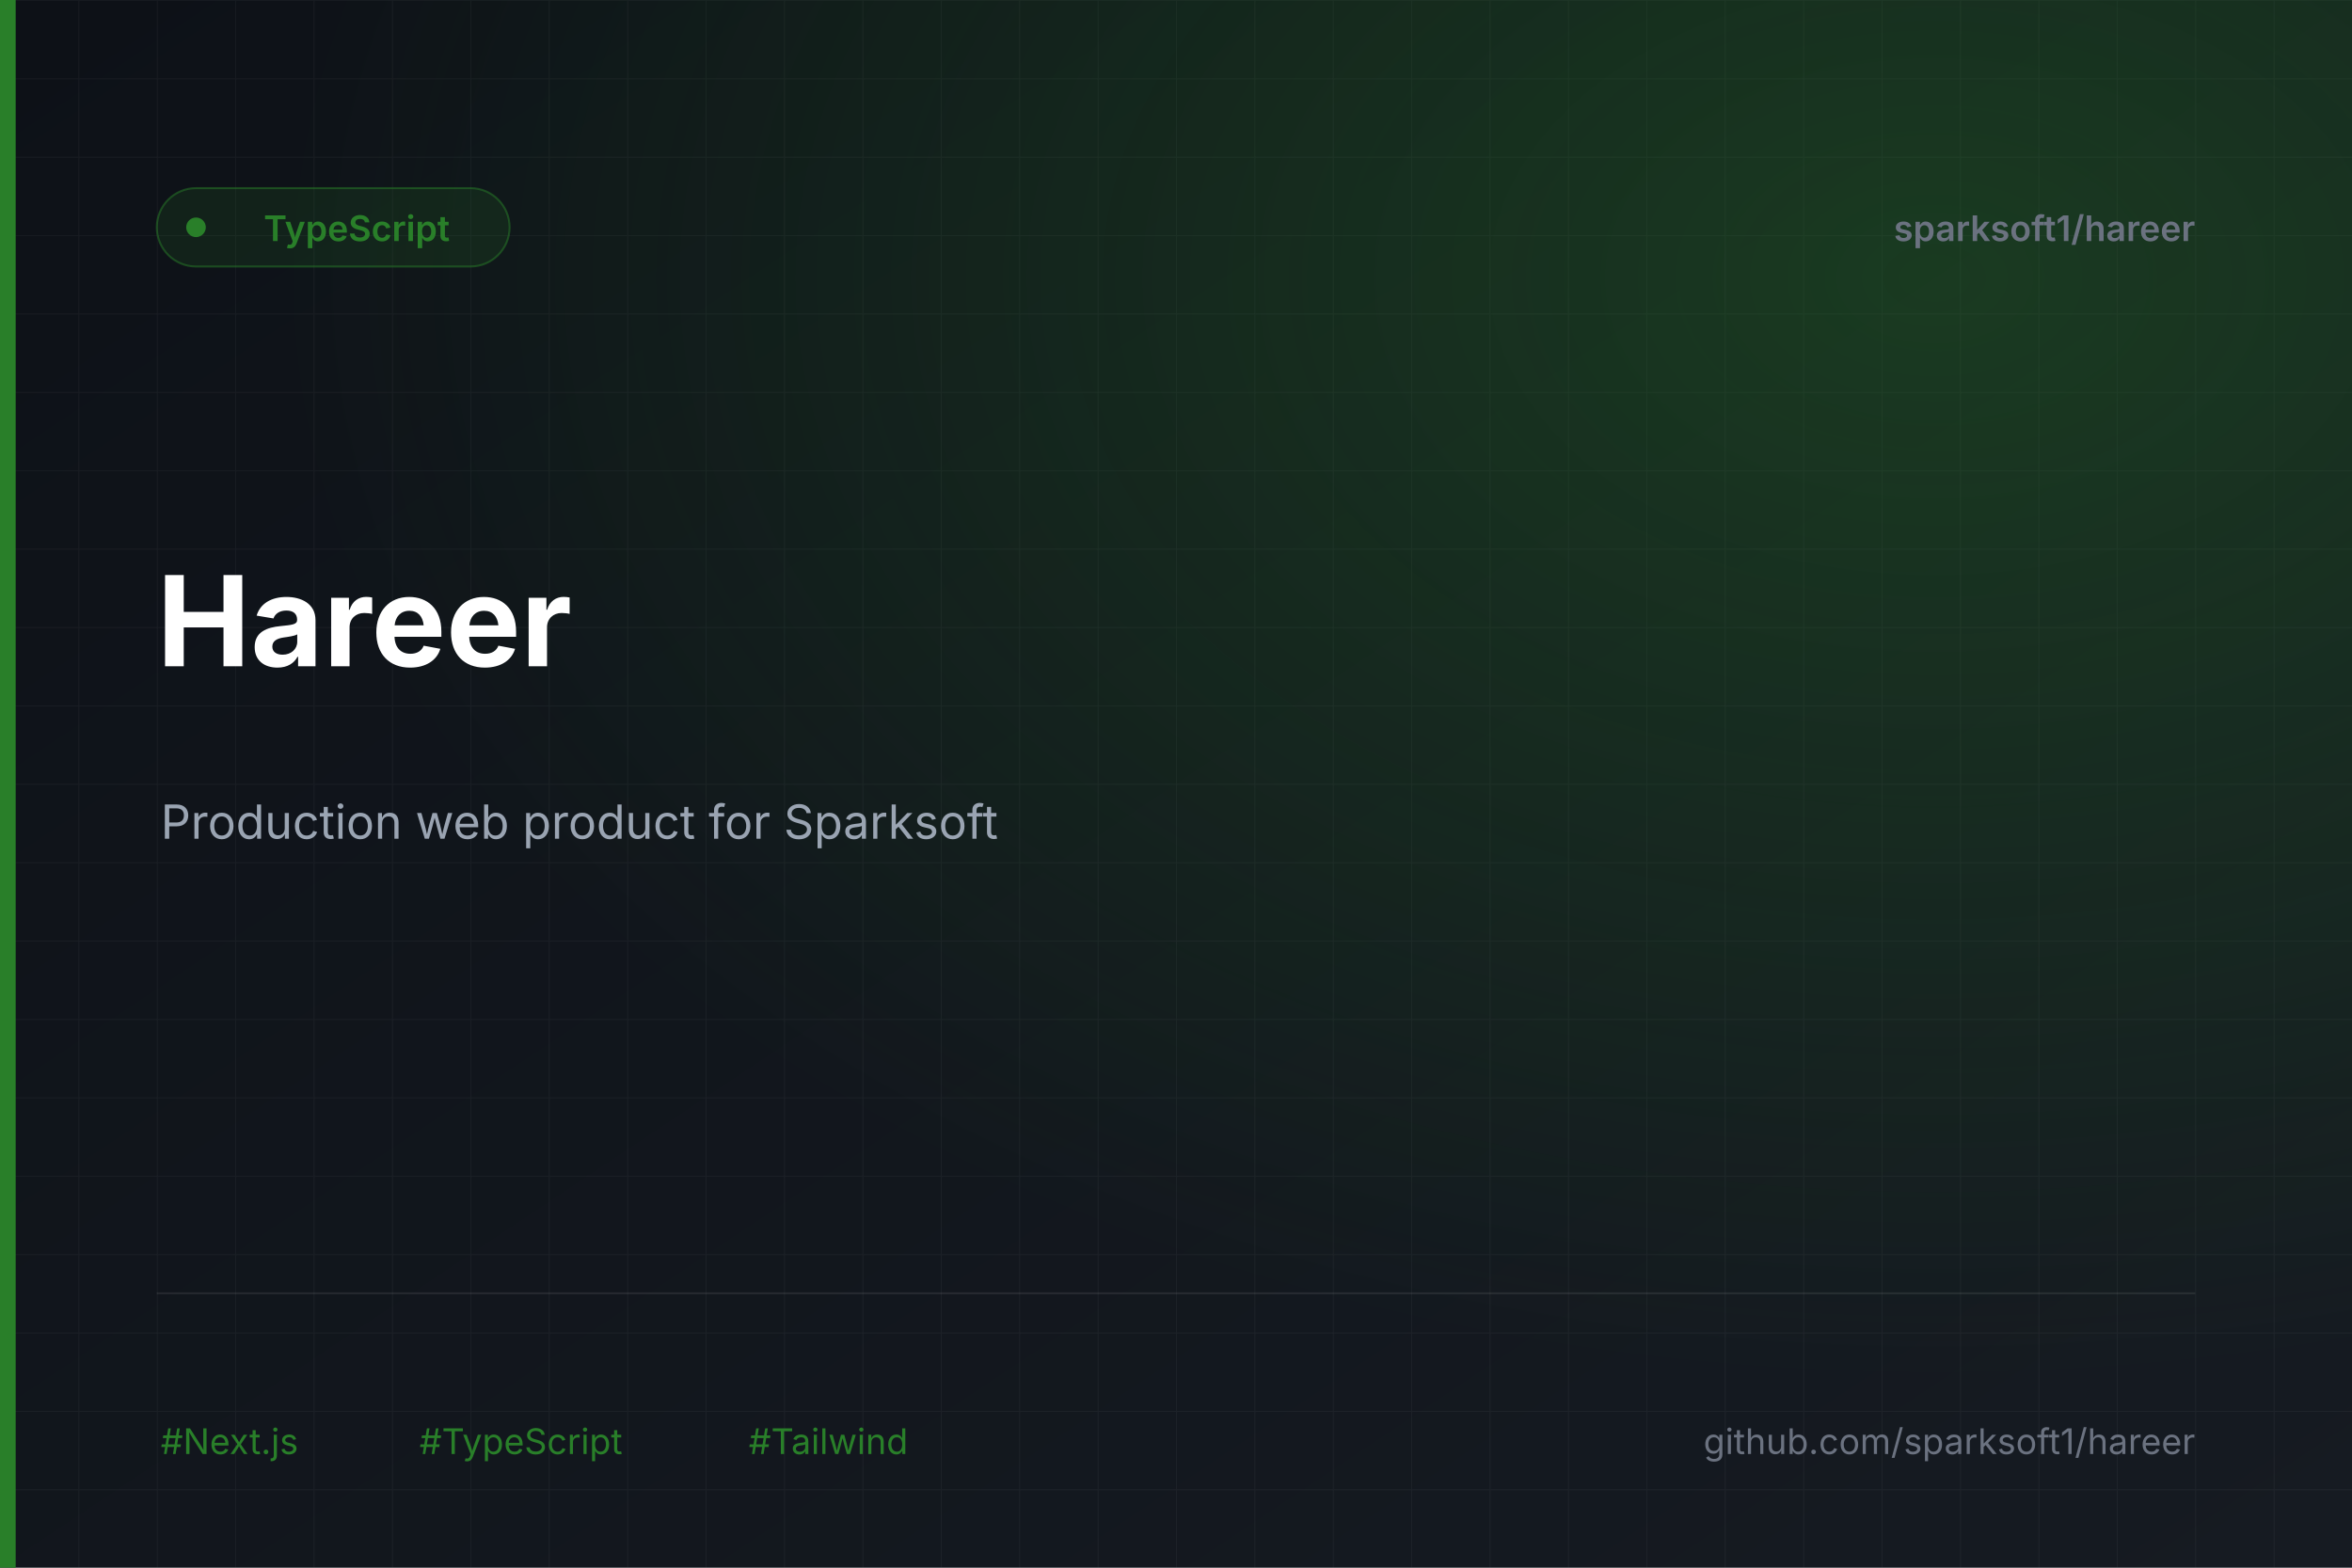
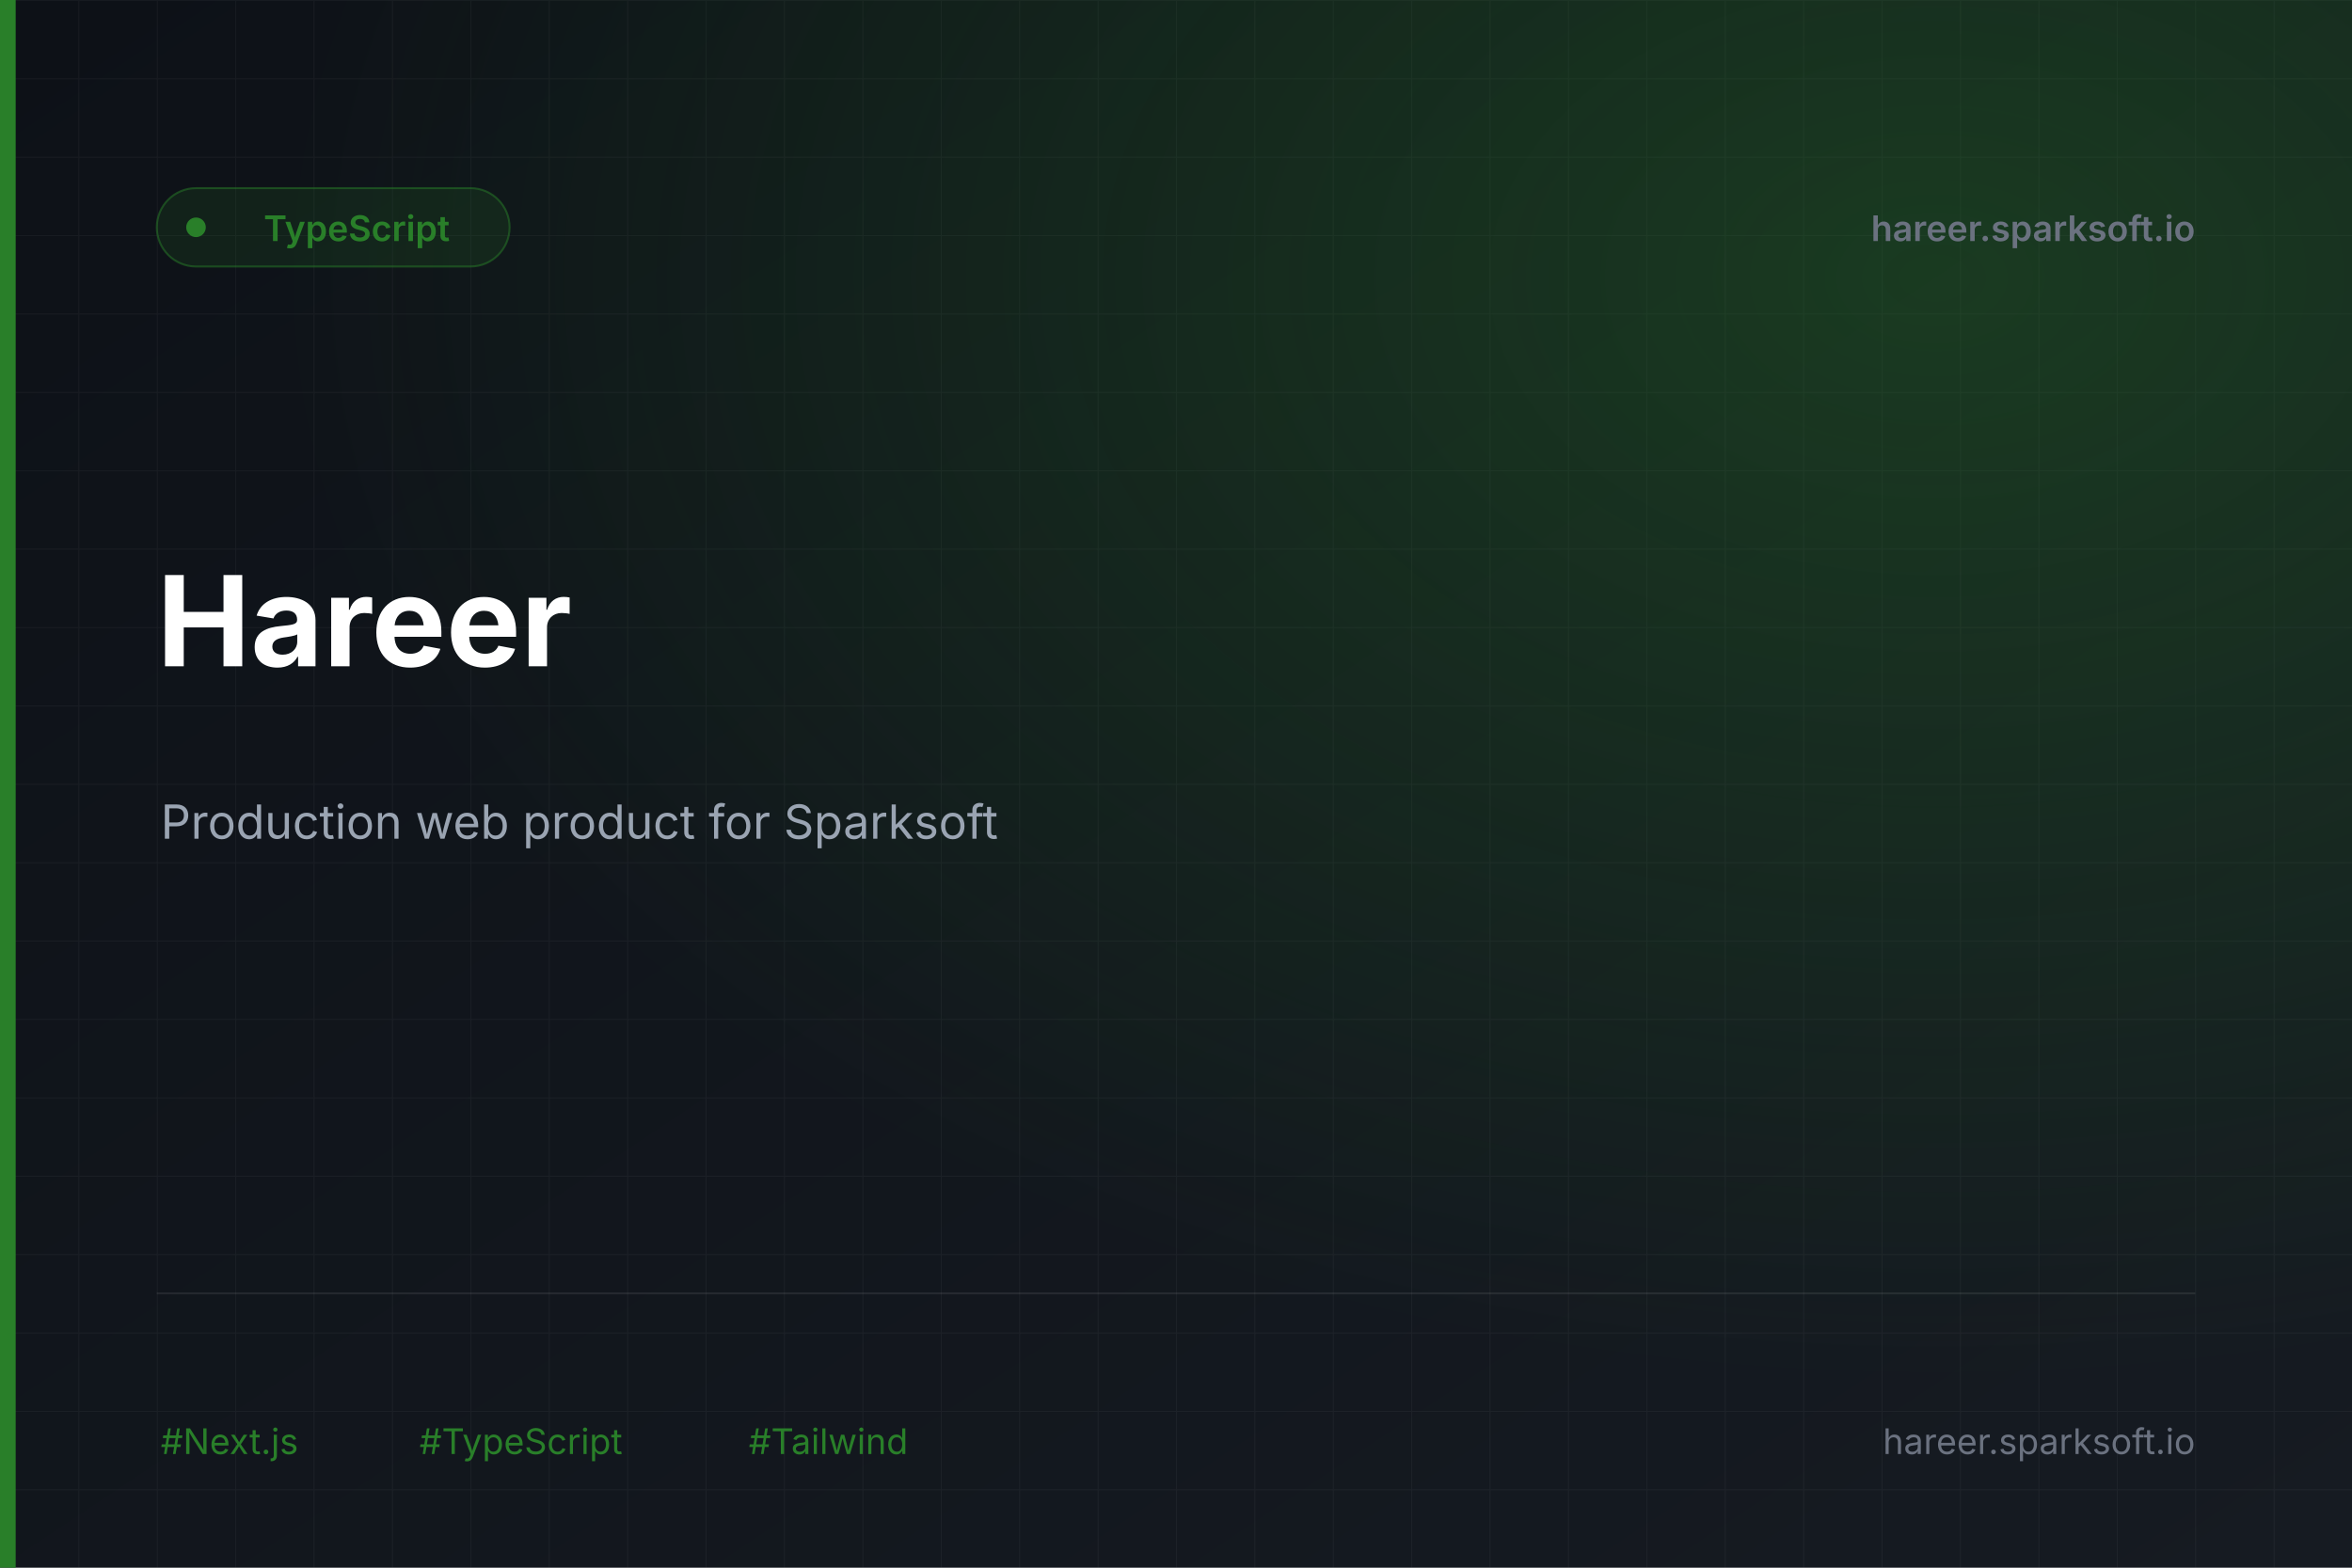
<svg xmlns="http://www.w3.org/2000/svg" width="1200" height="800" viewBox="0 0 1200 800" role="img" aria-label="Hareer">
  <defs>
    <linearGradient id="bg" x1="0" y1="0" x2="1" y2="1">
      <stop offset="0" stop-color="#0d1117" />
      <stop offset="1" stop-color="#161b22" />
    </linearGradient>
    <radialGradient id="glow" cx="0.82" cy="0.18" r="0.7">
      <stop offset="0" stop-color="#297f29" stop-opacity="0.35" />
      <stop offset="1" stop-color="#297f29" stop-opacity="0" />
    </radialGradient>
    <pattern id="grid" width="40" height="40" patternUnits="userSpaceOnUse">
      <path d="M40 0H0V40" fill="none" stroke="#ffffff" stroke-opacity="0.04" stroke-width="1" />
    </pattern>
  </defs>
  <rect width="1200" height="800" fill="url(#bg)" />
  <rect width="1200" height="800" fill="url(#grid)" />
  <rect width="1200" height="800" fill="url(#glow)" />
  <rect x="0" y="0" width="8" height="800" fill="#297f29" />
  <rect x="80" y="96" width="180" height="40" rx="20" fill="#297f29" fill-opacity="0.15" stroke="#297f29" stroke-opacity="0.5" />
  <circle cx="100" cy="116" r="5" fill="#297f29" />
  <text x="182" y="123" font-family="Inter, Segoe UI, sans-serif" font-size="18" font-weight="600" fill="#297f29" text-anchor="middle">TypeScript</text>
-   <text x="1120" y="123" font-family="Inter, Segoe UI, sans-serif" font-size="18" font-weight="600" fill="#6b7280" text-anchor="end">sparksoft1/hareer</text>
+   <text x="1120" y="123" font-family="Inter, Segoe UI, sans-serif" font-size="18" font-weight="600" fill="#6b7280" text-anchor="end">hareer.sparksoft.io</text>
  <g>
    <text x="80" y="340" font-family="Inter, Segoe UI, sans-serif" font-size="64" font-weight="700" fill="#ffffff">Hareer</text>
    <text x="82" y="428" font-family="Inter, Segoe UI, sans-serif" font-size="24" fill="#9aa4b2">Production web product for Sparksoft</text>
  </g>
  <line x1="80" y1="660" x2="1120" y2="660" stroke="#ffffff" stroke-opacity="0.08" stroke-width="1" />
  <g>
    <text x="82" y="742" font-family="Inter, Segoe UI, sans-serif" font-size="18" fill="#297f29">#Next.js</text>
    <text x="214" y="742" font-family="Inter, Segoe UI, sans-serif" font-size="18" fill="#297f29">#TypeScript</text>
    <text x="382" y="742" font-family="Inter, Segoe UI, sans-serif" font-size="18" fill="#297f29">#Tailwind</text>
  </g>
-   <text x="1120" y="742" font-family="Inter, Segoe UI, sans-serif" font-size="18" fill="#6b7280" text-anchor="end">github.com/sparksoft1/hareer</text>
+   <text x="1120" y="742" font-family="Inter, Segoe UI, sans-serif" font-size="18" fill="#6b7280" text-anchor="end">hareer.sparksoft.io</text>
</svg>
